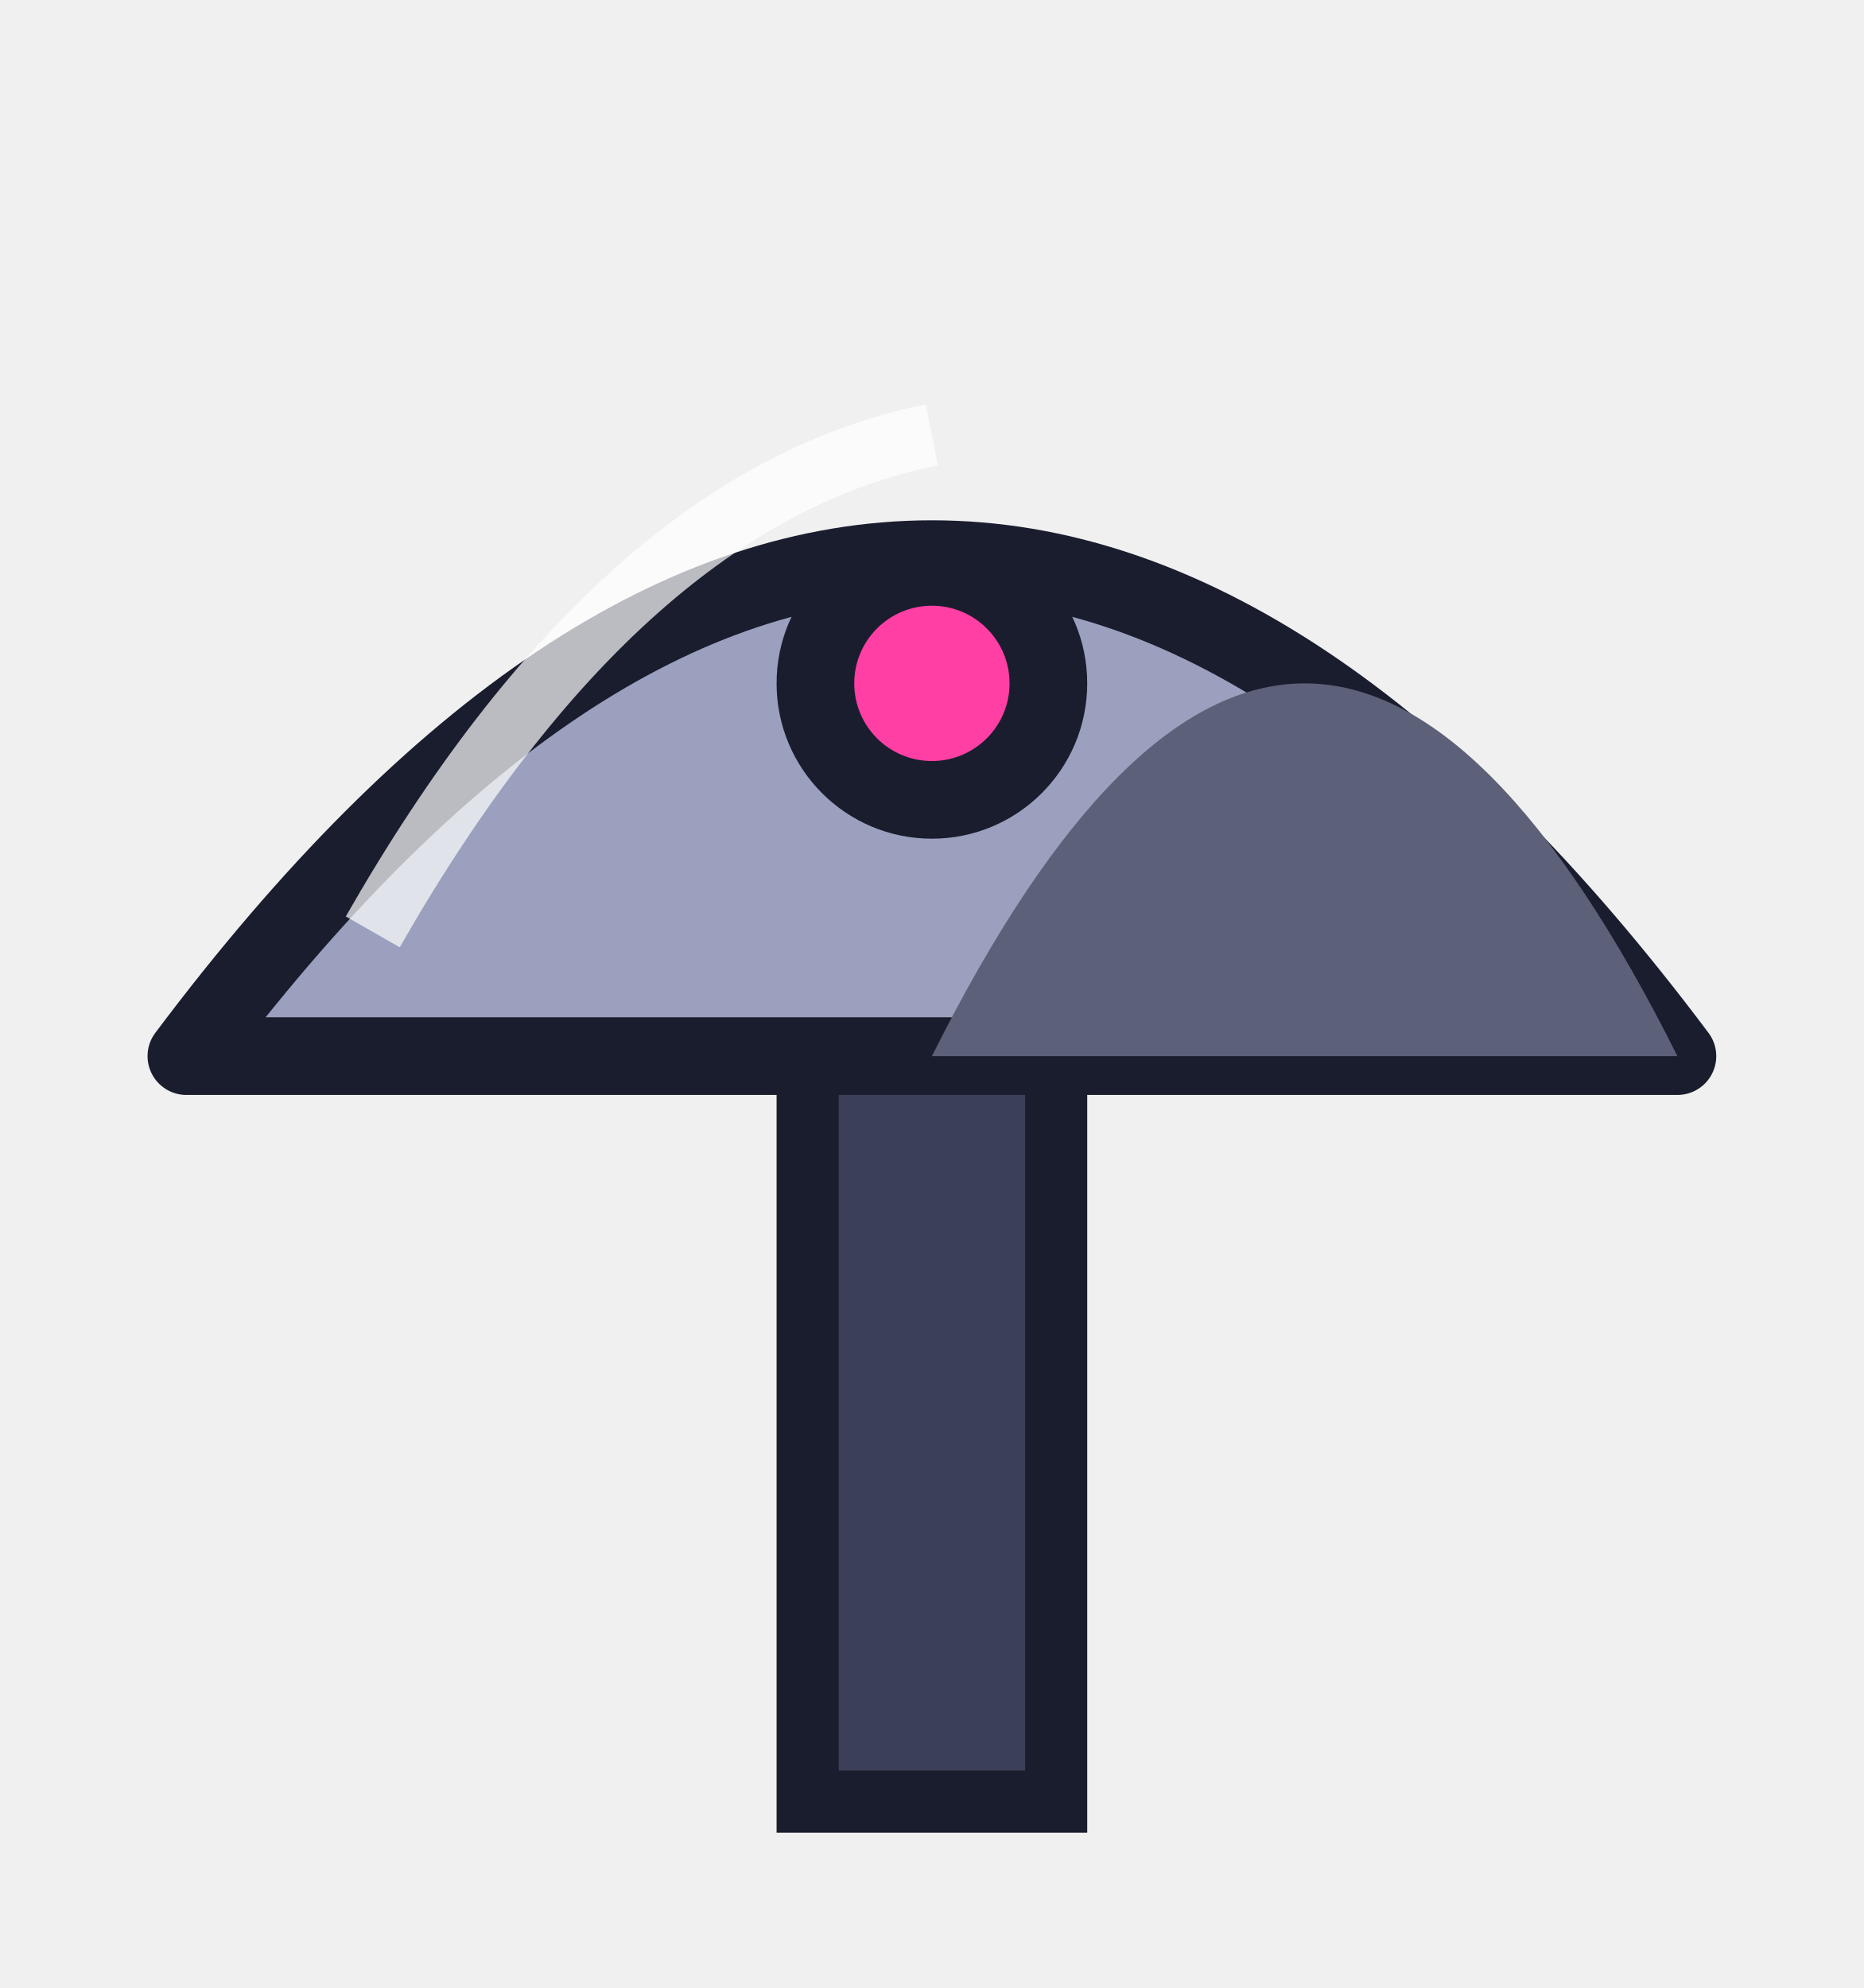
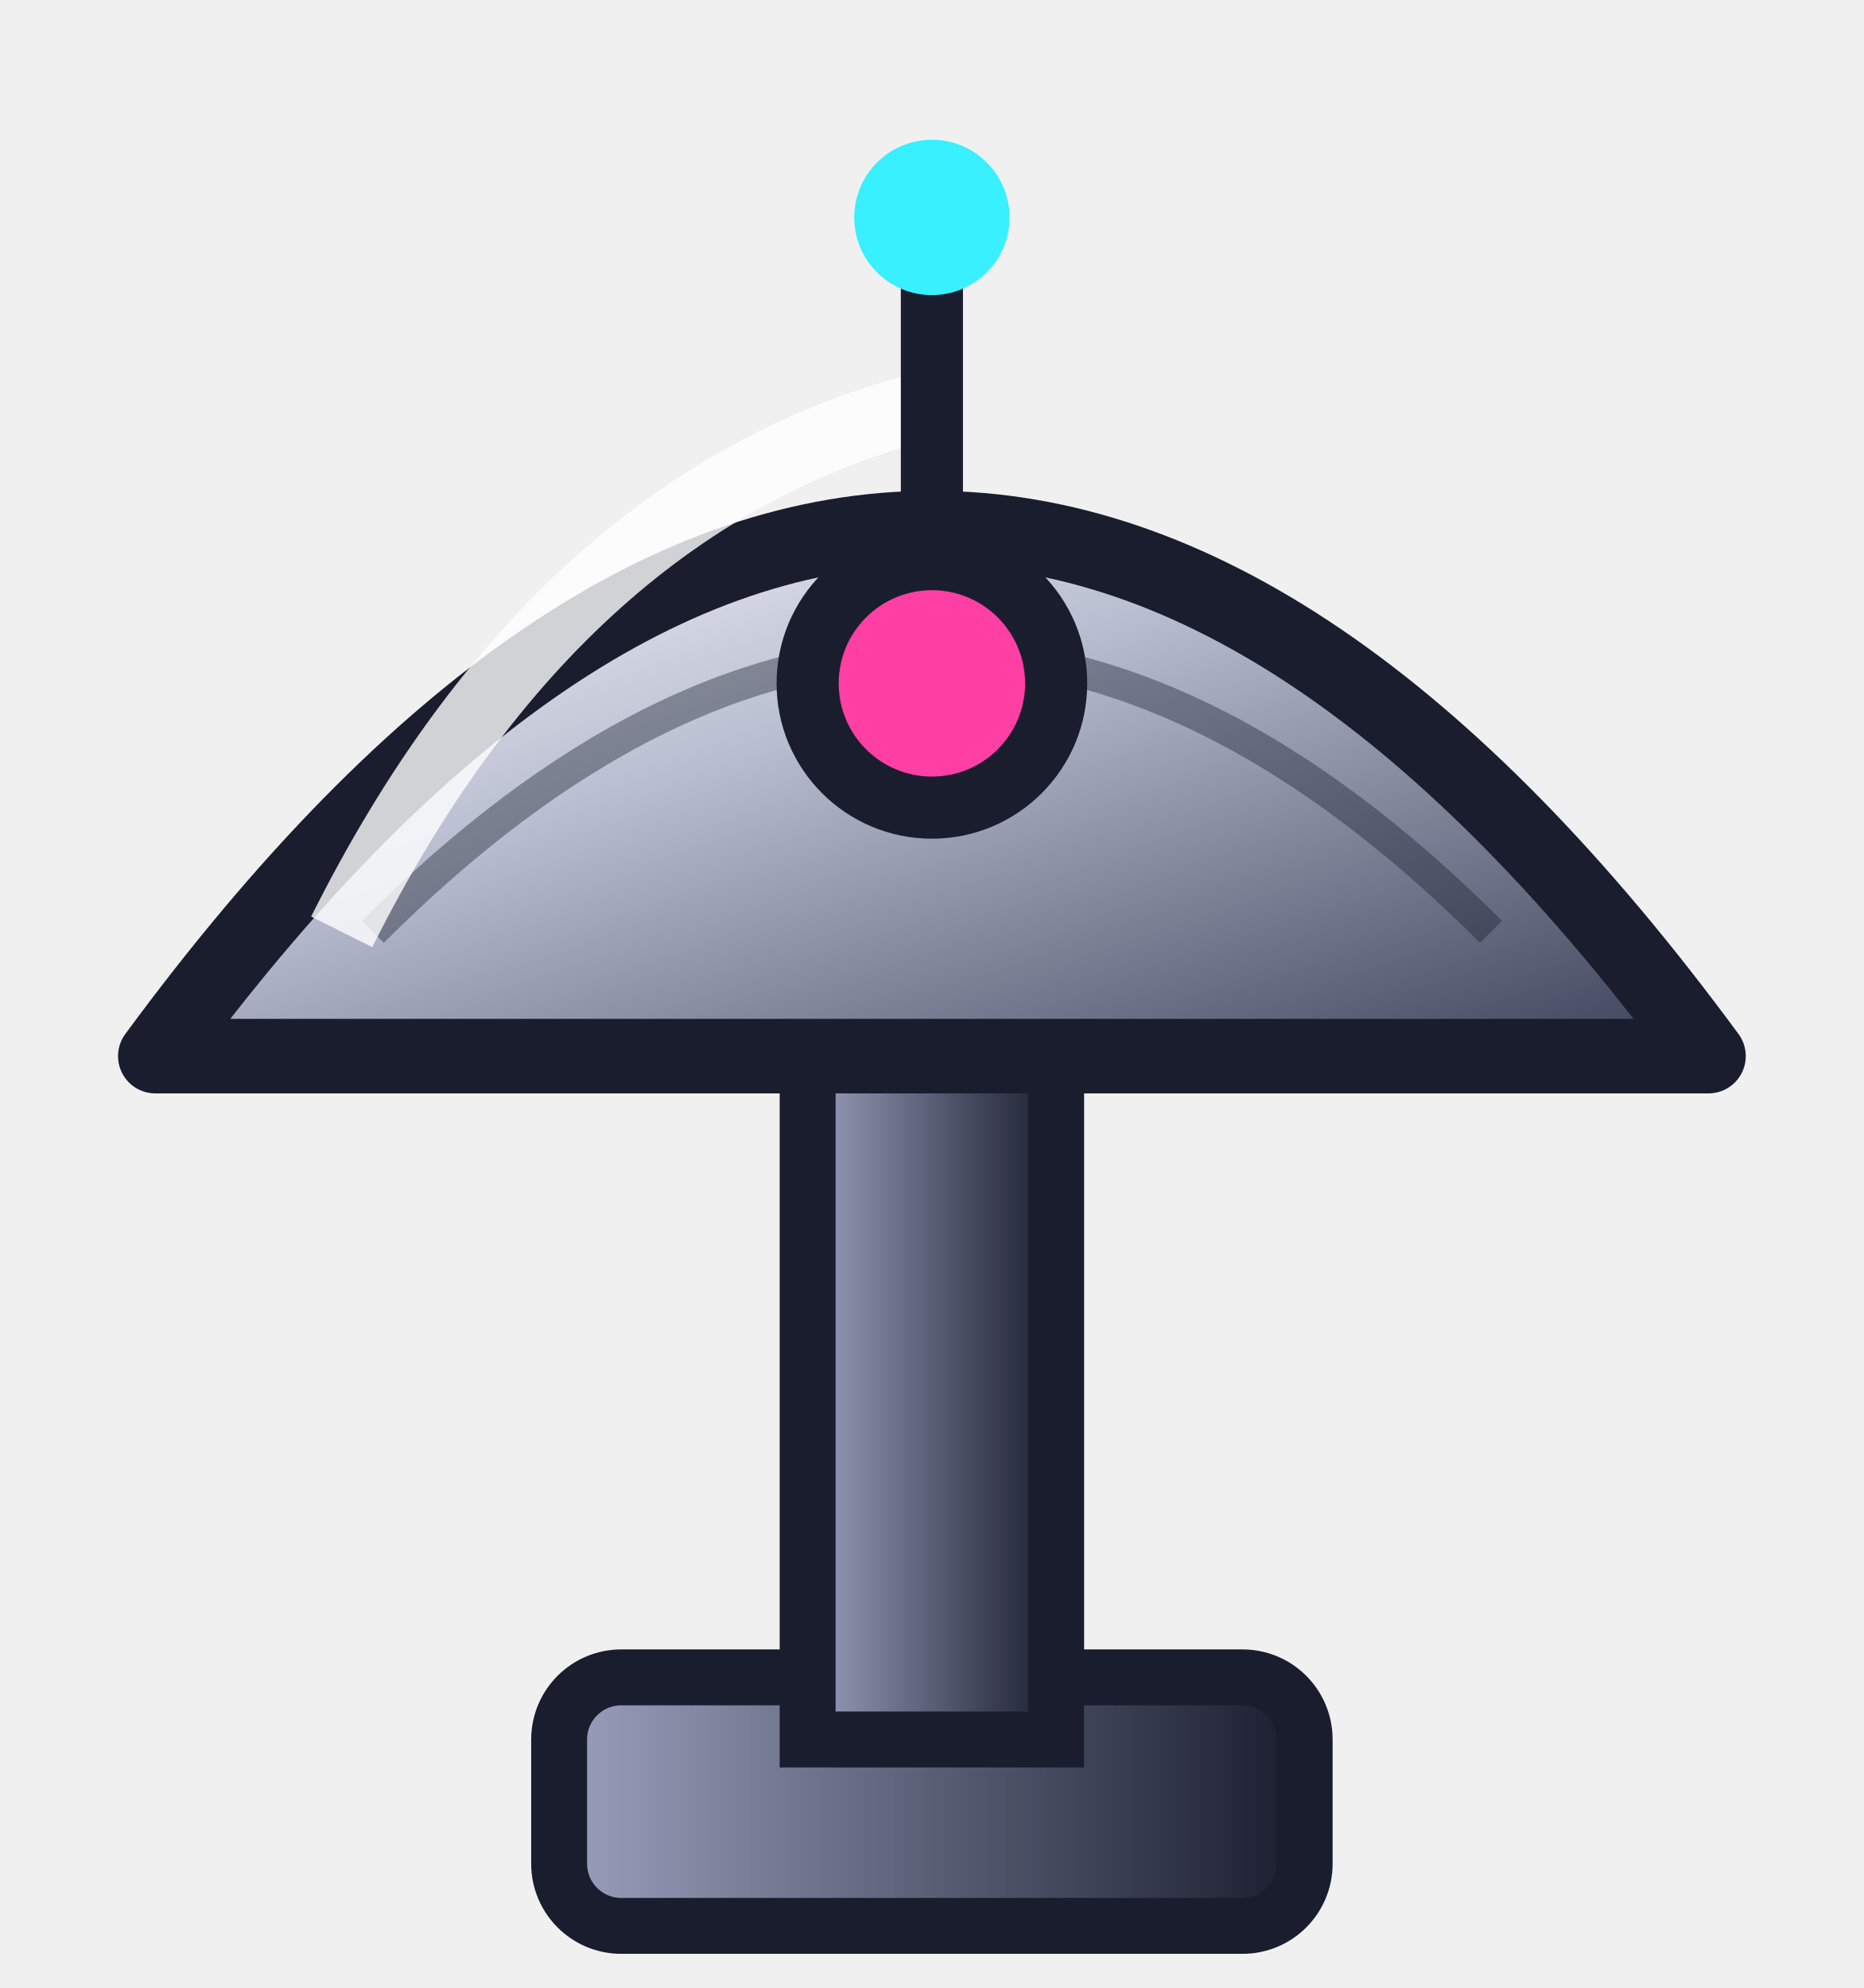
<svg xmlns="http://www.w3.org/2000/svg" viewBox="0 0 60 64">
-   <rect x="26" y="34" width="8" height="24" fill="#3b4058" stroke="#1a1d2e" stroke-width="2" />
-   <path d="M6 34 Q30 2 54 34 Z" fill="#9aa0bd" stroke="#1a1d2e" stroke-width="2.5" stroke-linejoin="round" />
-   <path d="M30 34 Q42 10 54 34 Z" fill="#5c6078" />
-   <path d="M12 30 Q20 16 30 14" stroke="#ffffff" stroke-width="2" fill="none" opacity="0.7" />
+   <defs>
+     <linearGradient id="ds-dish" x1="0" y1="0" x2="1" y2="1">
+       <stop offset="0" stop-color="#ffffff" />
+       <stop offset="0.4" stop-color="#b8bdd0" />
+       <stop offset="1" stop-color="#3b4058" />
+     </linearGradient>
+     <linearGradient id="ds-pole" x1="0" x2="1">
+       <stop offset="0" stop-color="#9aa0bd" />
+       <stop offset="1" stop-color="#1a1d2e" />
+     </linearGradient>
+   </defs>
+   <rect x="18" y="54" width="24" height="8" rx="2" fill="url(#ds-pole)" stroke="#1a1d2e" stroke-width="1.8" />
+   <rect x="26" y="32" width="8" height="24" fill="url(#ds-pole)" stroke="#1a1d2e" stroke-width="1.8" />
+   <path d="M5 34 Q30 0 55 34 Z" fill="url(#ds-dish)" stroke="#1a1d2e" stroke-width="2.4" stroke-linejoin="round" />
+   <path d="M12 30 Q30 12 48 30" stroke="#1a1d2e" stroke-width="1" fill="none" opacity="0.4" />
+   <path d="M11 30 Q18 16 30 13" stroke="#ffffff" stroke-width="2.2" fill="none" opacity="0.8" />
+   <path d="M30 22 L30 8" stroke="#1a1d2e" stroke-width="2" />
  <circle cx="30" cy="22" r="5" fill="#1a1d2e" />
-   <circle class="blink" cx="30" cy="22" r="2.5" fill="#ff3fa4" />
+   <circle class="blink" cx="30" cy="22" r="3" fill="#ff3fa4" />
+   <circle cx="30" cy="7" r="2.5" fill="#38f0ff" />
</svg>
